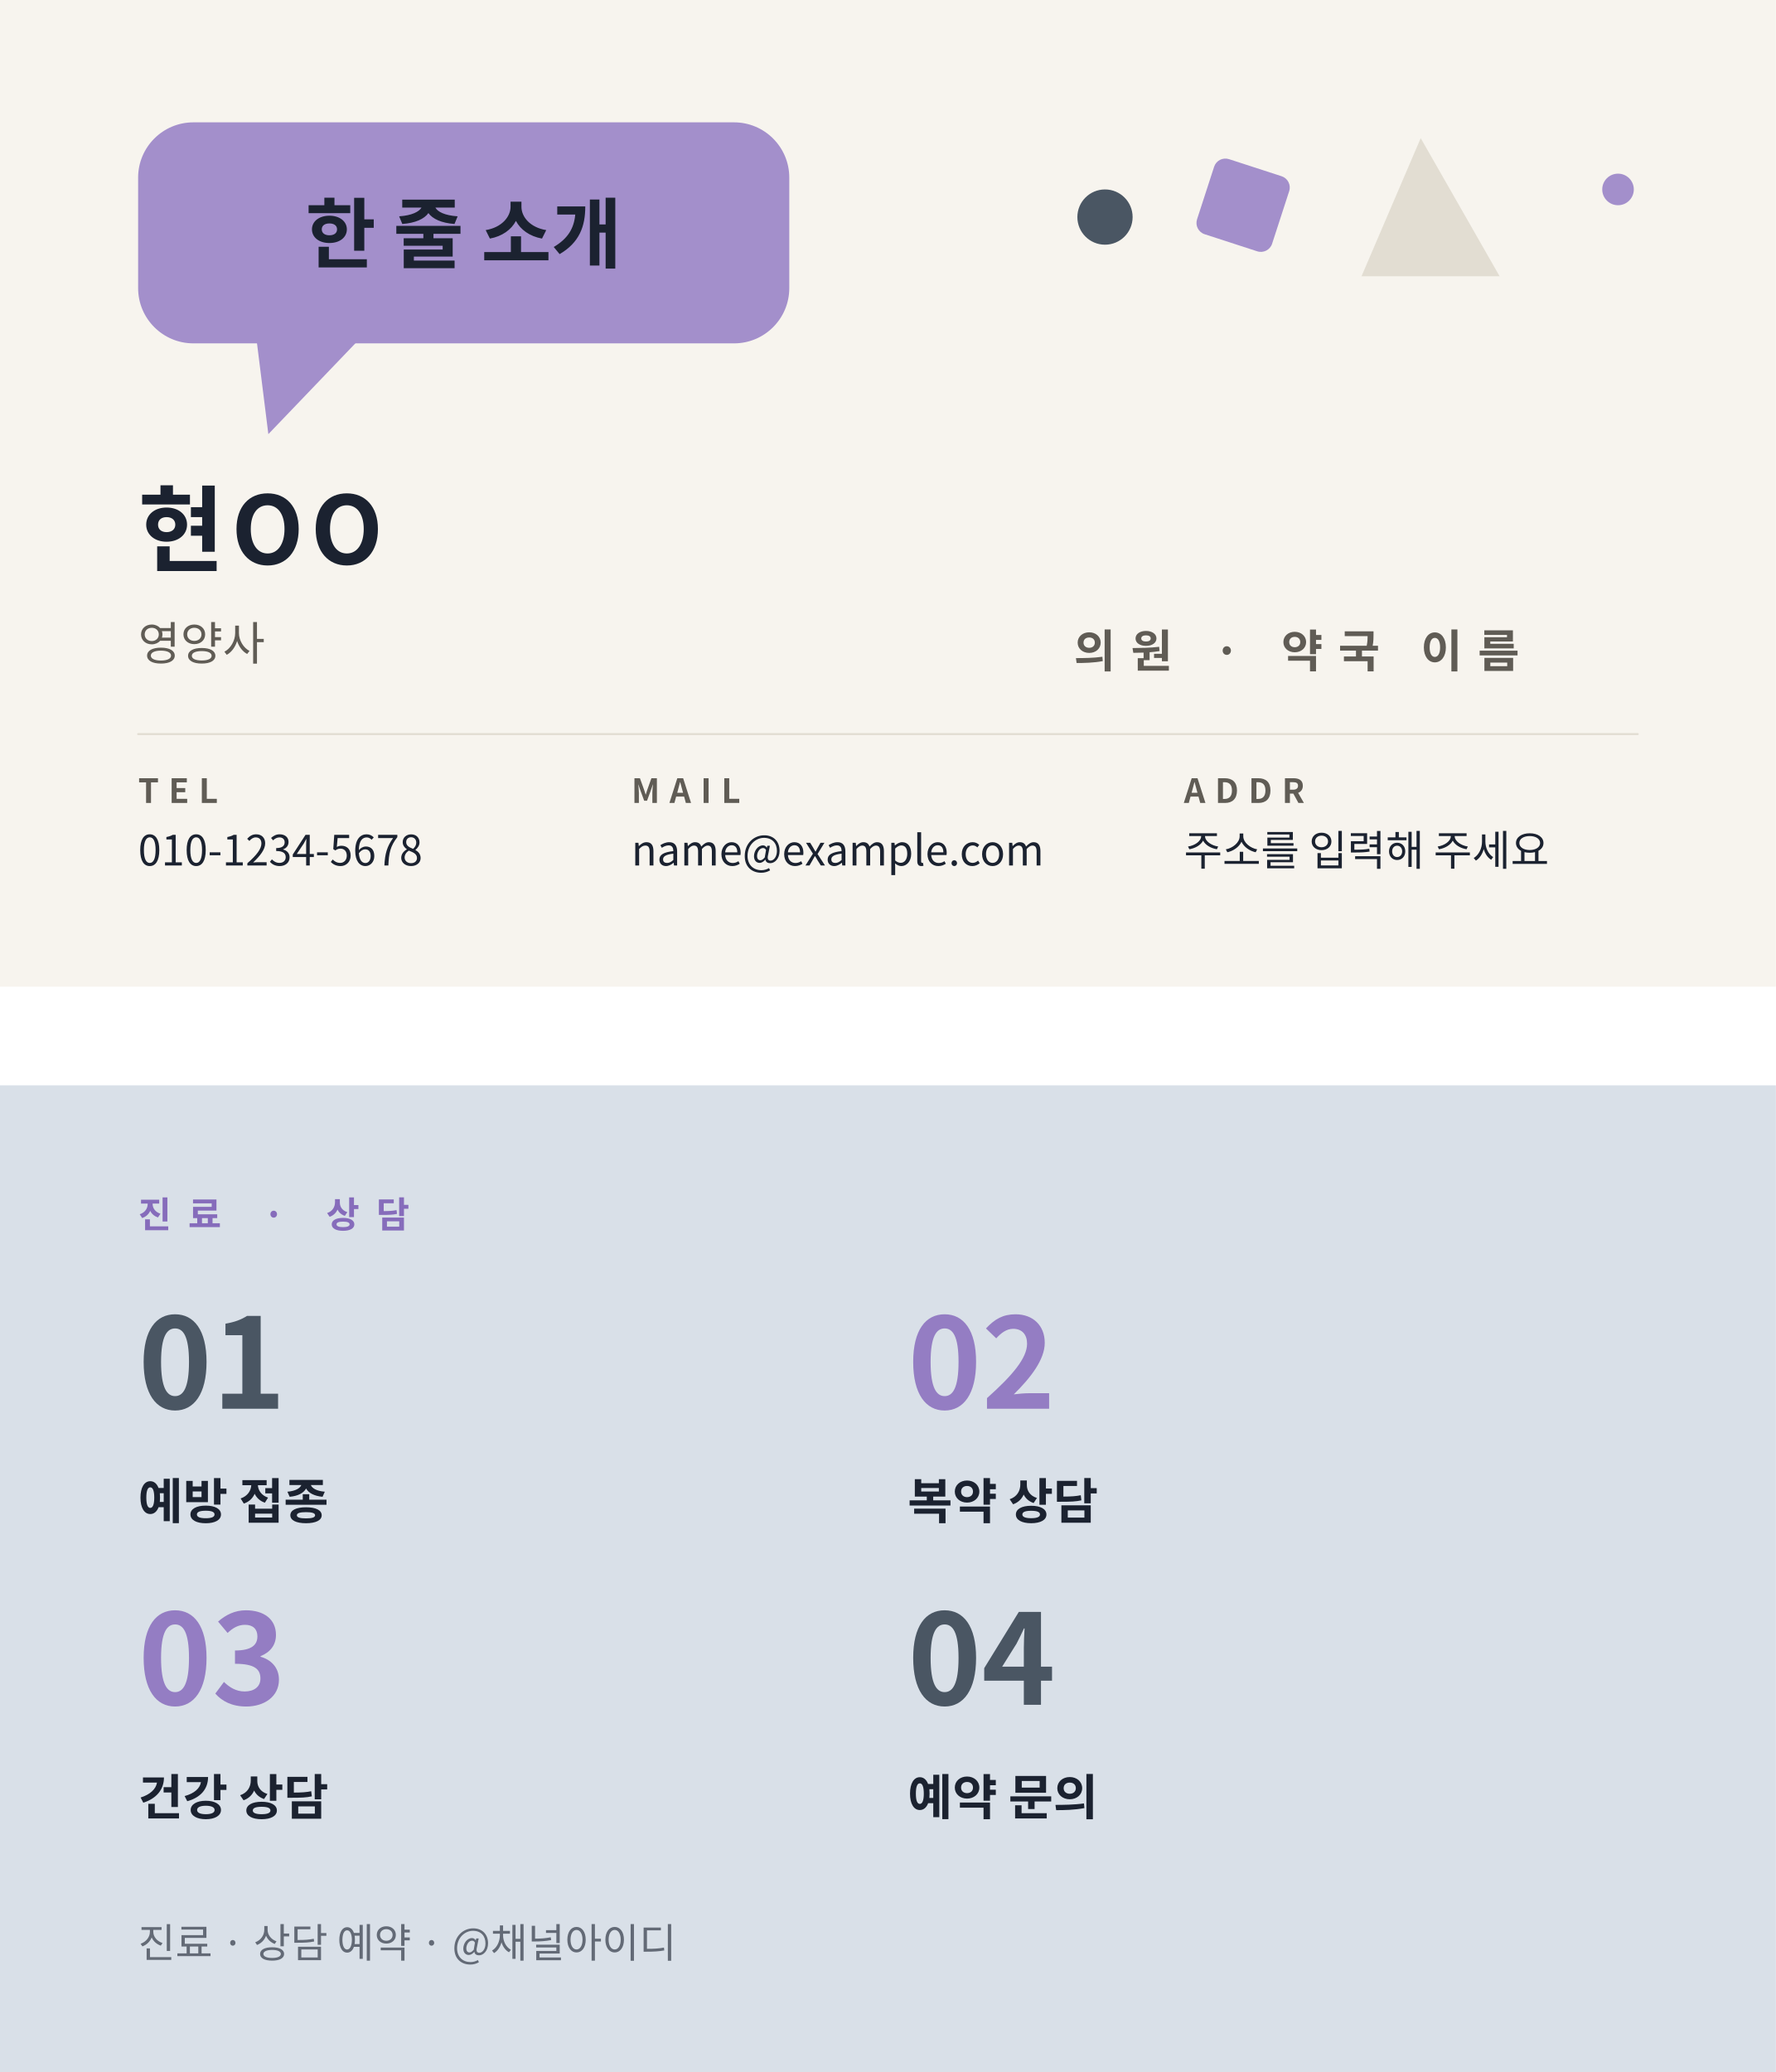
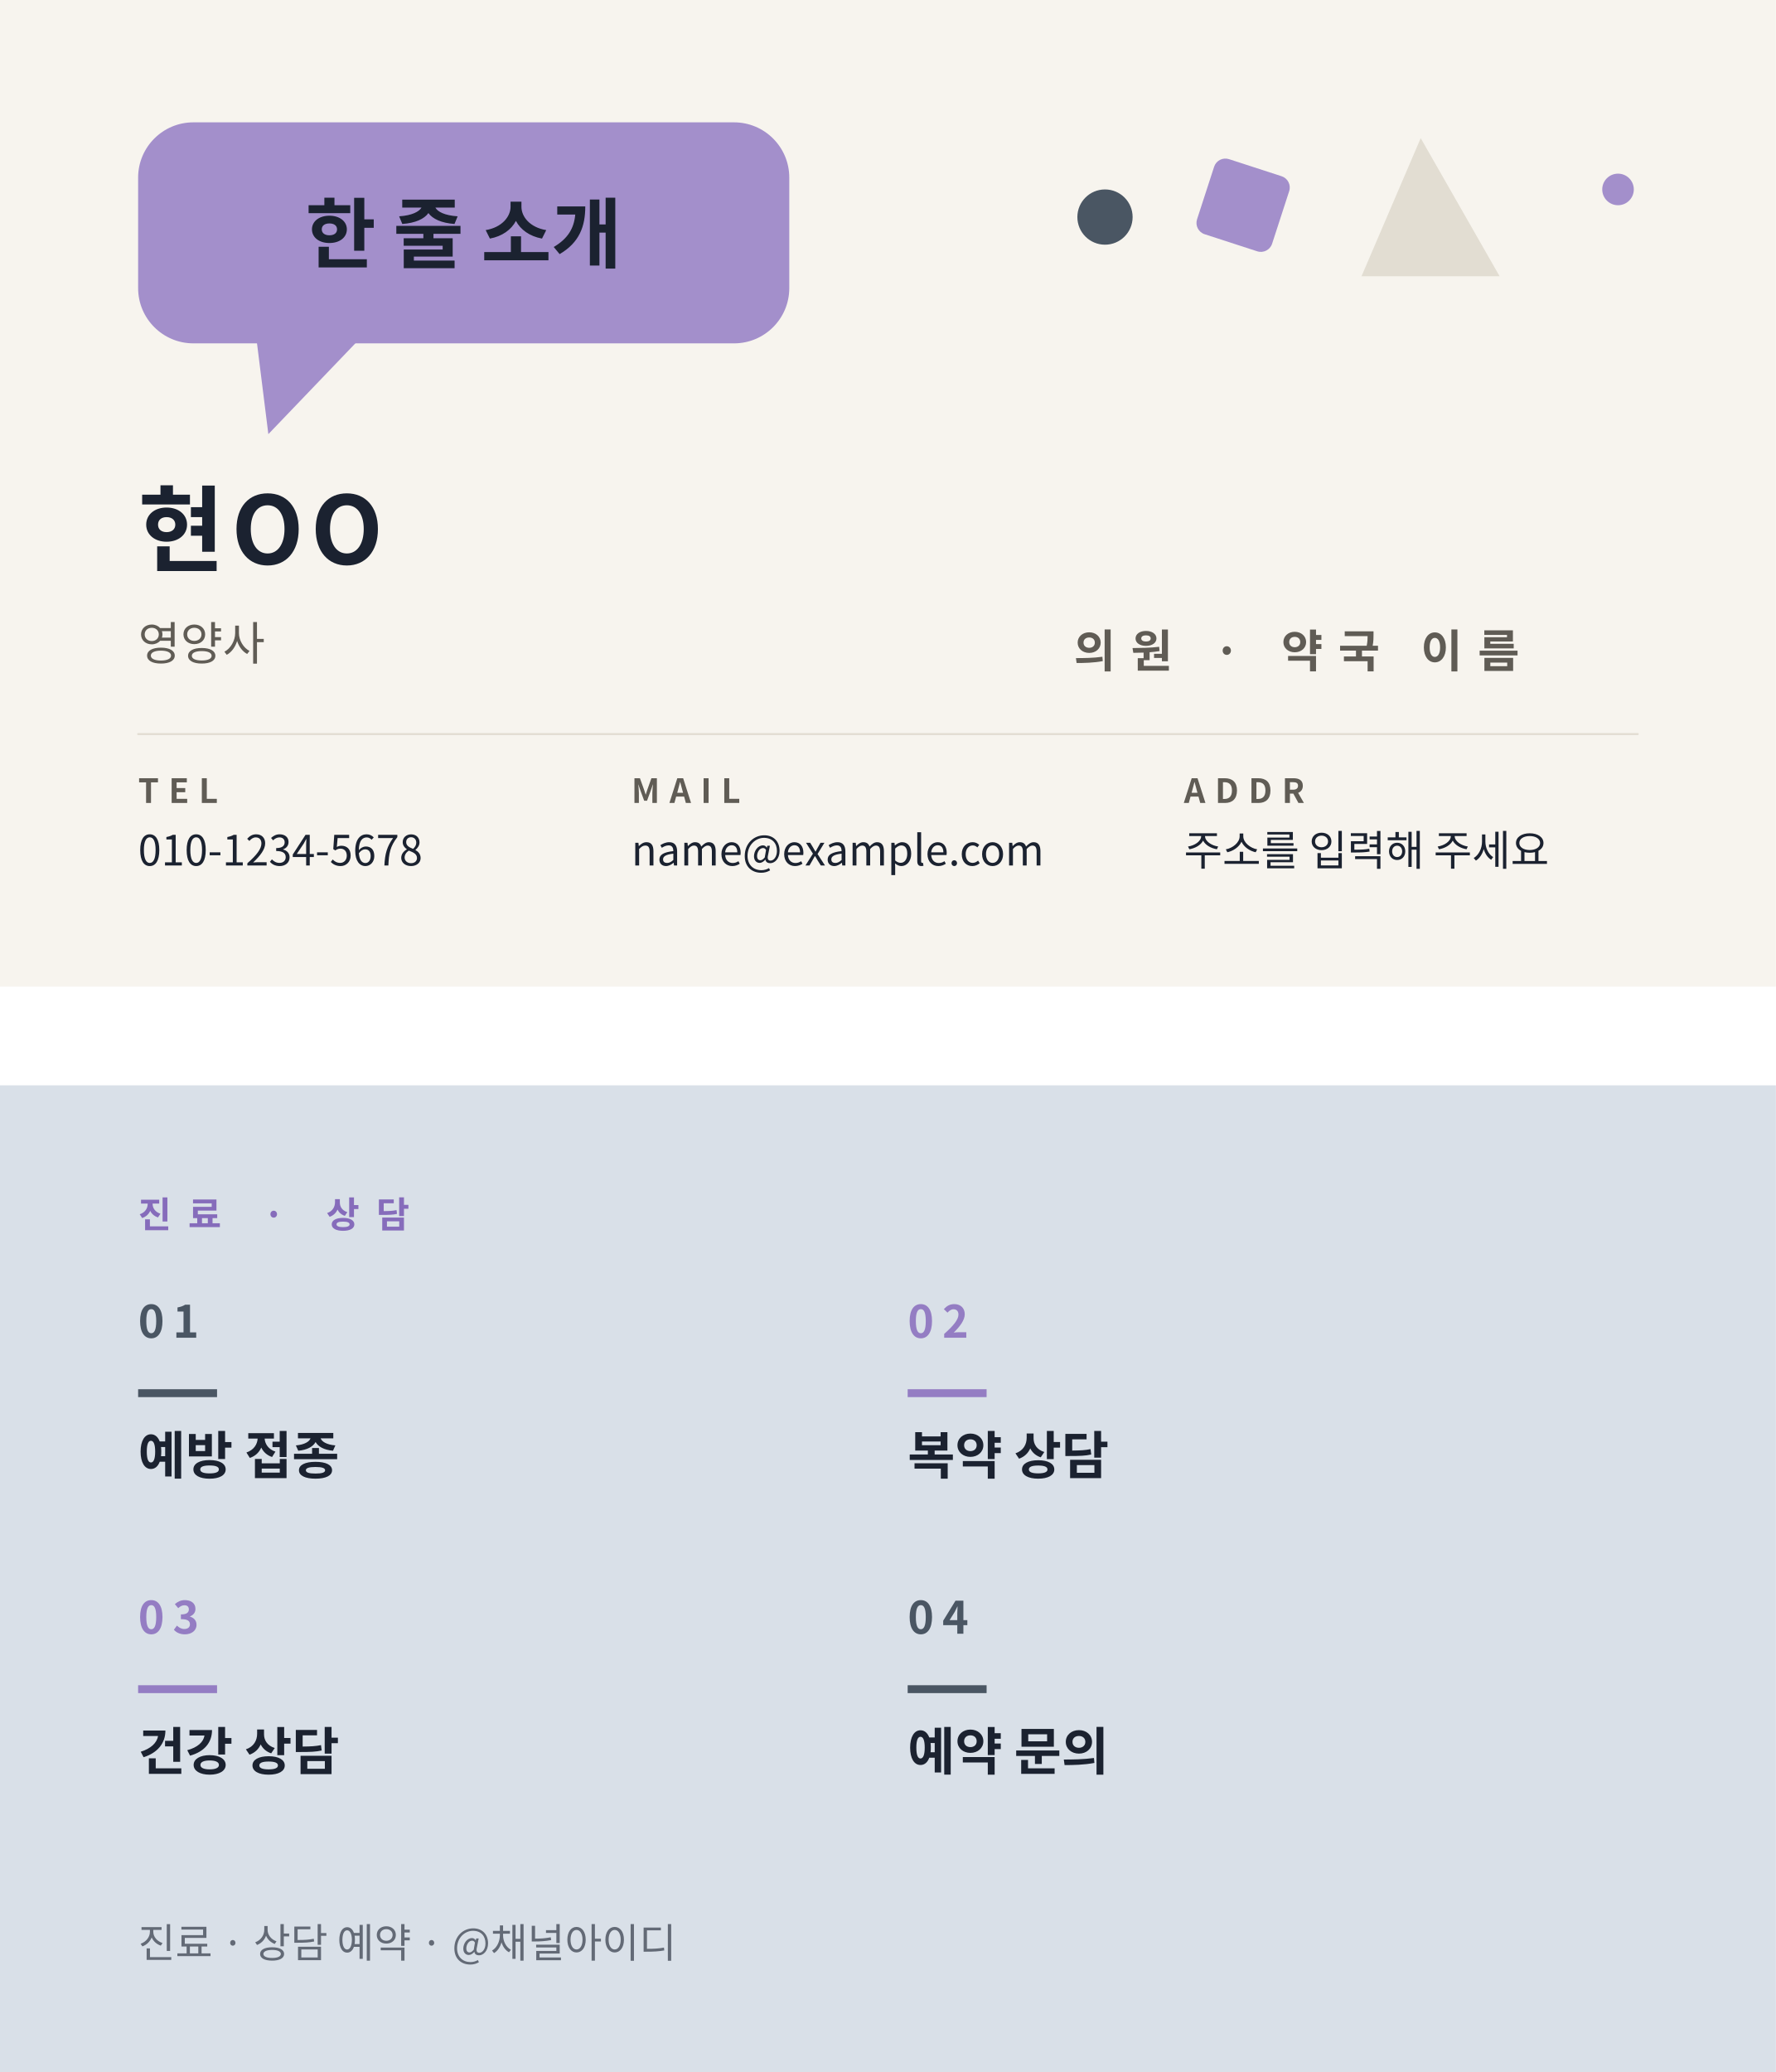
<svg xmlns="http://www.w3.org/2000/svg" width="90mm" height="105mm" viewBox="0 0 900 1050">
  <g id="front">
    <rect width="900" height="500" fill="#F7F4EE" />
    <rect x="70" y="62" width="330" height="112" rx="28" fill="#A38FCB" />
    <polygon points="130,172 182,172 136,220" fill="#A38FCB" />
    <text font-family="Pretendard,'Noto Sans KR','Noto Sans CJK KR','Malgun Gothic','Apple SD Gothic Neo',sans-serif" font-size="38.8" font-weight="700" fill="#1B2230" text-anchor="middle">
      <tspan x="235" y="132.7">한 줄 소개</tspan>
    </text>
    <ellipse cx="560" cy="110" rx="14" ry="14" fill="#4A5663" />
    <rect x="610" y="84" width="40" height="40" rx="6" fill="#A38FCB" transform="rotate(18 630 104)" />
    <polygon points="720,70 760,140 690,140" fill="#E2DDD2" />
    <ellipse cx="820" cy="96" rx="8" ry="8" fill="#A38FCB" />
    <text font-family="Pretendard,'Noto Sans KR','Noto Sans CJK KR','Malgun Gothic','Apple SD Gothic Neo',sans-serif" font-size="47.6" font-weight="700" fill="#1B2230" text-anchor="start" letter-spacing="3.5">
      <tspan x="70" y="285.9">현OO</tspan>
    </text>
    <text font-family="Pretendard,'Noto Sans KR','Noto Sans CJK KR','Malgun Gothic','Apple SD Gothic Neo',sans-serif" font-size="23.3" font-weight="400" fill="#605C55" text-anchor="start">
      <tspan x="70" y="334.5">영양사</tspan>
    </text>
    <text font-family="Pretendard,'Noto Sans KR','Noto Sans CJK KR','Malgun Gothic','Apple SD Gothic Neo',sans-serif" font-size="22.9" font-weight="700" fill="#605C55" text-anchor="end" letter-spacing="7.8">
      <tspan x="770" y="338.2">의원 · 약국 이름</tspan>
    </text>
    <line x1="70" y1="372" x2="830" y2="372" stroke="#E2DDD2" stroke-width="1" stroke-linecap="round" />
    <text font-family="Pretendard,'Noto Sans KR','Noto Sans CJK KR','Malgun Gothic','Apple SD Gothic Neo',sans-serif" font-size="16.9" font-weight="700" fill="#605C55" text-anchor="start" letter-spacing="4.9">
      <tspan x="70" y="406.9">TEL</tspan>
    </text>
    <text font-family="Pretendard,'Noto Sans KR','Noto Sans CJK KR','Malgun Gothic','Apple SD Gothic Neo',sans-serif" font-size="21.2" font-weight="400" fill="#1B2230" text-anchor="start">
      <tspan x="70" y="438.6">010-1234-5678</tspan>
    </text>
    <text font-family="Pretendard,'Noto Sans KR','Noto Sans CJK KR','Malgun Gothic','Apple SD Gothic Neo',sans-serif" font-size="16.9" font-weight="700" fill="#605C55" text-anchor="start" letter-spacing="4.9">
      <tspan x="320" y="406.9">MAIL</tspan>
    </text>
    <text font-family="Pretendard,'Noto Sans KR','Noto Sans CJK KR','Malgun Gothic','Apple SD Gothic Neo',sans-serif" font-size="21.2" font-weight="400" fill="#1B2230" text-anchor="start">
      <tspan x="320" y="438.6">name@example.com</tspan>
    </text>
    <text font-family="Pretendard,'Noto Sans KR','Noto Sans CJK KR','Malgun Gothic','Apple SD Gothic Neo',sans-serif" font-size="16.9" font-weight="700" fill="#605C55" text-anchor="start" letter-spacing="4.9">
      <tspan x="600" y="406.9">ADDR</tspan>
    </text>
    <text font-family="Pretendard,'Noto Sans KR','Noto Sans CJK KR','Malgun Gothic','Apple SD Gothic Neo',sans-serif" font-size="21.2" font-weight="400" fill="#1B2230" text-anchor="start">
      <tspan x="600" y="438.6">주소를 입력해 주세요</tspan>
    </text>
  </g>
  <g id="back" transform="translate(0 550)">
    <rect width="900" height="500" fill="#D9E0E8" />
    <text font-family="Pretendard,'Noto Sans KR','Noto Sans CJK KR','Malgun Gothic','Apple SD Gothic Neo',sans-serif" font-size="18.3" font-weight="700" fill="#866CBB" text-anchor="start" letter-spacing="8.5">
      <tspan x="70" y="72.1">진료 · 상담</tspan>
    </text>
-     <text font-family="Pretendard,'Noto Sans KR','Noto Sans CJK KR','Malgun Gothic','Apple SD Gothic Neo',sans-serif" font-size="63.5" font-weight="700" fill="#4A5663" text-anchor="start">
-       <tspan x="70" y="163.9">01</tspan>
+     <text font-family="Pretendard,'Noto Sans KR','Noto Sans CJK KR','Malgun Gothic','Apple SD Gothic Neo',sans-serif" font-size="22.6" font-weight="700" fill="#4A5663" text-anchor="start" letter-spacing="4.2">
+       <tspan x="70" y="127.9">01</tspan>
    </text>
-     <text font-family="Pretendard,'Noto Sans KR','Noto Sans CJK KR','Malgun Gothic','Apple SD Gothic Neo',sans-serif" font-size="24.7" font-weight="700" fill="#1B2230" text-anchor="start">
-       <tspan x="70" y="219.7">예방 접종</tspan>
+     <rect x="70" y="154" width="40" height="4" fill="#4A5663" />
+     <text font-family="Pretendard,'Noto Sans KR','Noto Sans CJK KR','Malgun Gothic','Apple SD Gothic Neo',sans-serif" font-size="26.1" font-weight="700" fill="#1B2230" text-anchor="start">
+       <tspan x="70" y="197">예방 접종</tspan>
    </text>
-     <text font-family="Pretendard,'Noto Sans KR','Noto Sans CJK KR','Malgun Gothic','Apple SD Gothic Neo',sans-serif" font-size="63.5" font-weight="700" fill="#947DC3" text-anchor="start">
-       <tspan x="460" y="163.9">02</tspan>
+     <text font-family="Pretendard,'Noto Sans KR','Noto Sans CJK KR','Malgun Gothic','Apple SD Gothic Neo',sans-serif" font-size="22.6" font-weight="700" fill="#947DC3" text-anchor="start" letter-spacing="4.2">
+       <tspan x="460" y="127.9">02</tspan>
    </text>
-     <text font-family="Pretendard,'Noto Sans KR','Noto Sans CJK KR','Malgun Gothic','Apple SD Gothic Neo',sans-serif" font-size="24.7" font-weight="700" fill="#1B2230" text-anchor="start">
-       <tspan x="460" y="219.7">복약 상담</tspan>
+     <rect x="460" y="154" width="40" height="4" fill="#947DC3" />
+     <text font-family="Pretendard,'Noto Sans KR','Noto Sans CJK KR','Malgun Gothic','Apple SD Gothic Neo',sans-serif" font-size="26.1" font-weight="700" fill="#1B2230" text-anchor="start">
+       <tspan x="460" y="197">복약 상담</tspan>
    </text>
-     <text font-family="Pretendard,'Noto Sans KR','Noto Sans CJK KR','Malgun Gothic','Apple SD Gothic Neo',sans-serif" font-size="63.5" font-weight="700" fill="#947DC3" text-anchor="start">
-       <tspan x="70" y="313.9">03</tspan>
+     <text font-family="Pretendard,'Noto Sans KR','Noto Sans CJK KR','Malgun Gothic','Apple SD Gothic Neo',sans-serif" font-size="22.6" font-weight="700" fill="#947DC3" text-anchor="start" letter-spacing="4.2">
+       <tspan x="70" y="277.9">03</tspan>
    </text>
-     <text font-family="Pretendard,'Noto Sans KR','Noto Sans CJK KR','Malgun Gothic','Apple SD Gothic Neo',sans-serif" font-size="24.7" font-weight="700" fill="#1B2230" text-anchor="start">
-       <tspan x="70" y="369.7">건강 상담</tspan>
+     <rect x="70" y="304" width="40" height="4" fill="#947DC3" />
+     <text font-family="Pretendard,'Noto Sans KR','Noto Sans CJK KR','Malgun Gothic','Apple SD Gothic Neo',sans-serif" font-size="26.1" font-weight="700" fill="#1B2230" text-anchor="start">
+       <tspan x="70" y="347">건강 상담</tspan>
    </text>
-     <text font-family="Pretendard,'Noto Sans KR','Noto Sans CJK KR','Malgun Gothic','Apple SD Gothic Neo',sans-serif" font-size="63.5" font-weight="700" fill="#4A5663" text-anchor="start">
-       <tspan x="460" y="313.9">04</tspan>
+     <text font-family="Pretendard,'Noto Sans KR','Noto Sans CJK KR','Malgun Gothic','Apple SD Gothic Neo',sans-serif" font-size="22.6" font-weight="700" fill="#4A5663" text-anchor="start" letter-spacing="4.2">
+       <tspan x="460" y="277.9">04</tspan>
    </text>
-     <text font-family="Pretendard,'Noto Sans KR','Noto Sans CJK KR','Malgun Gothic','Apple SD Gothic Neo',sans-serif" font-size="24.7" font-weight="700" fill="#1B2230" text-anchor="start">
-       <tspan x="460" y="369.7">예약 문의</tspan>
+     <rect x="460" y="304" width="40" height="4" fill="#4A5663" />
+     <text font-family="Pretendard,'Noto Sans KR','Noto Sans CJK KR','Malgun Gothic','Apple SD Gothic Neo',sans-serif" font-size="26.1" font-weight="700" fill="#1B2230" text-anchor="start">
+       <tspan x="460" y="347">예약 문의</tspan>
    </text>
    <text font-family="Pretendard,'Noto Sans KR','Noto Sans CJK KR','Malgun Gothic','Apple SD Gothic Neo',sans-serif" font-size="20.5" font-weight="400" fill="#636A76" text-anchor="start">
      <tspan x="70" y="442">진료 · 상담 예약   ·   @채널아이디</tspan>
    </text>
  </g>
</svg>
